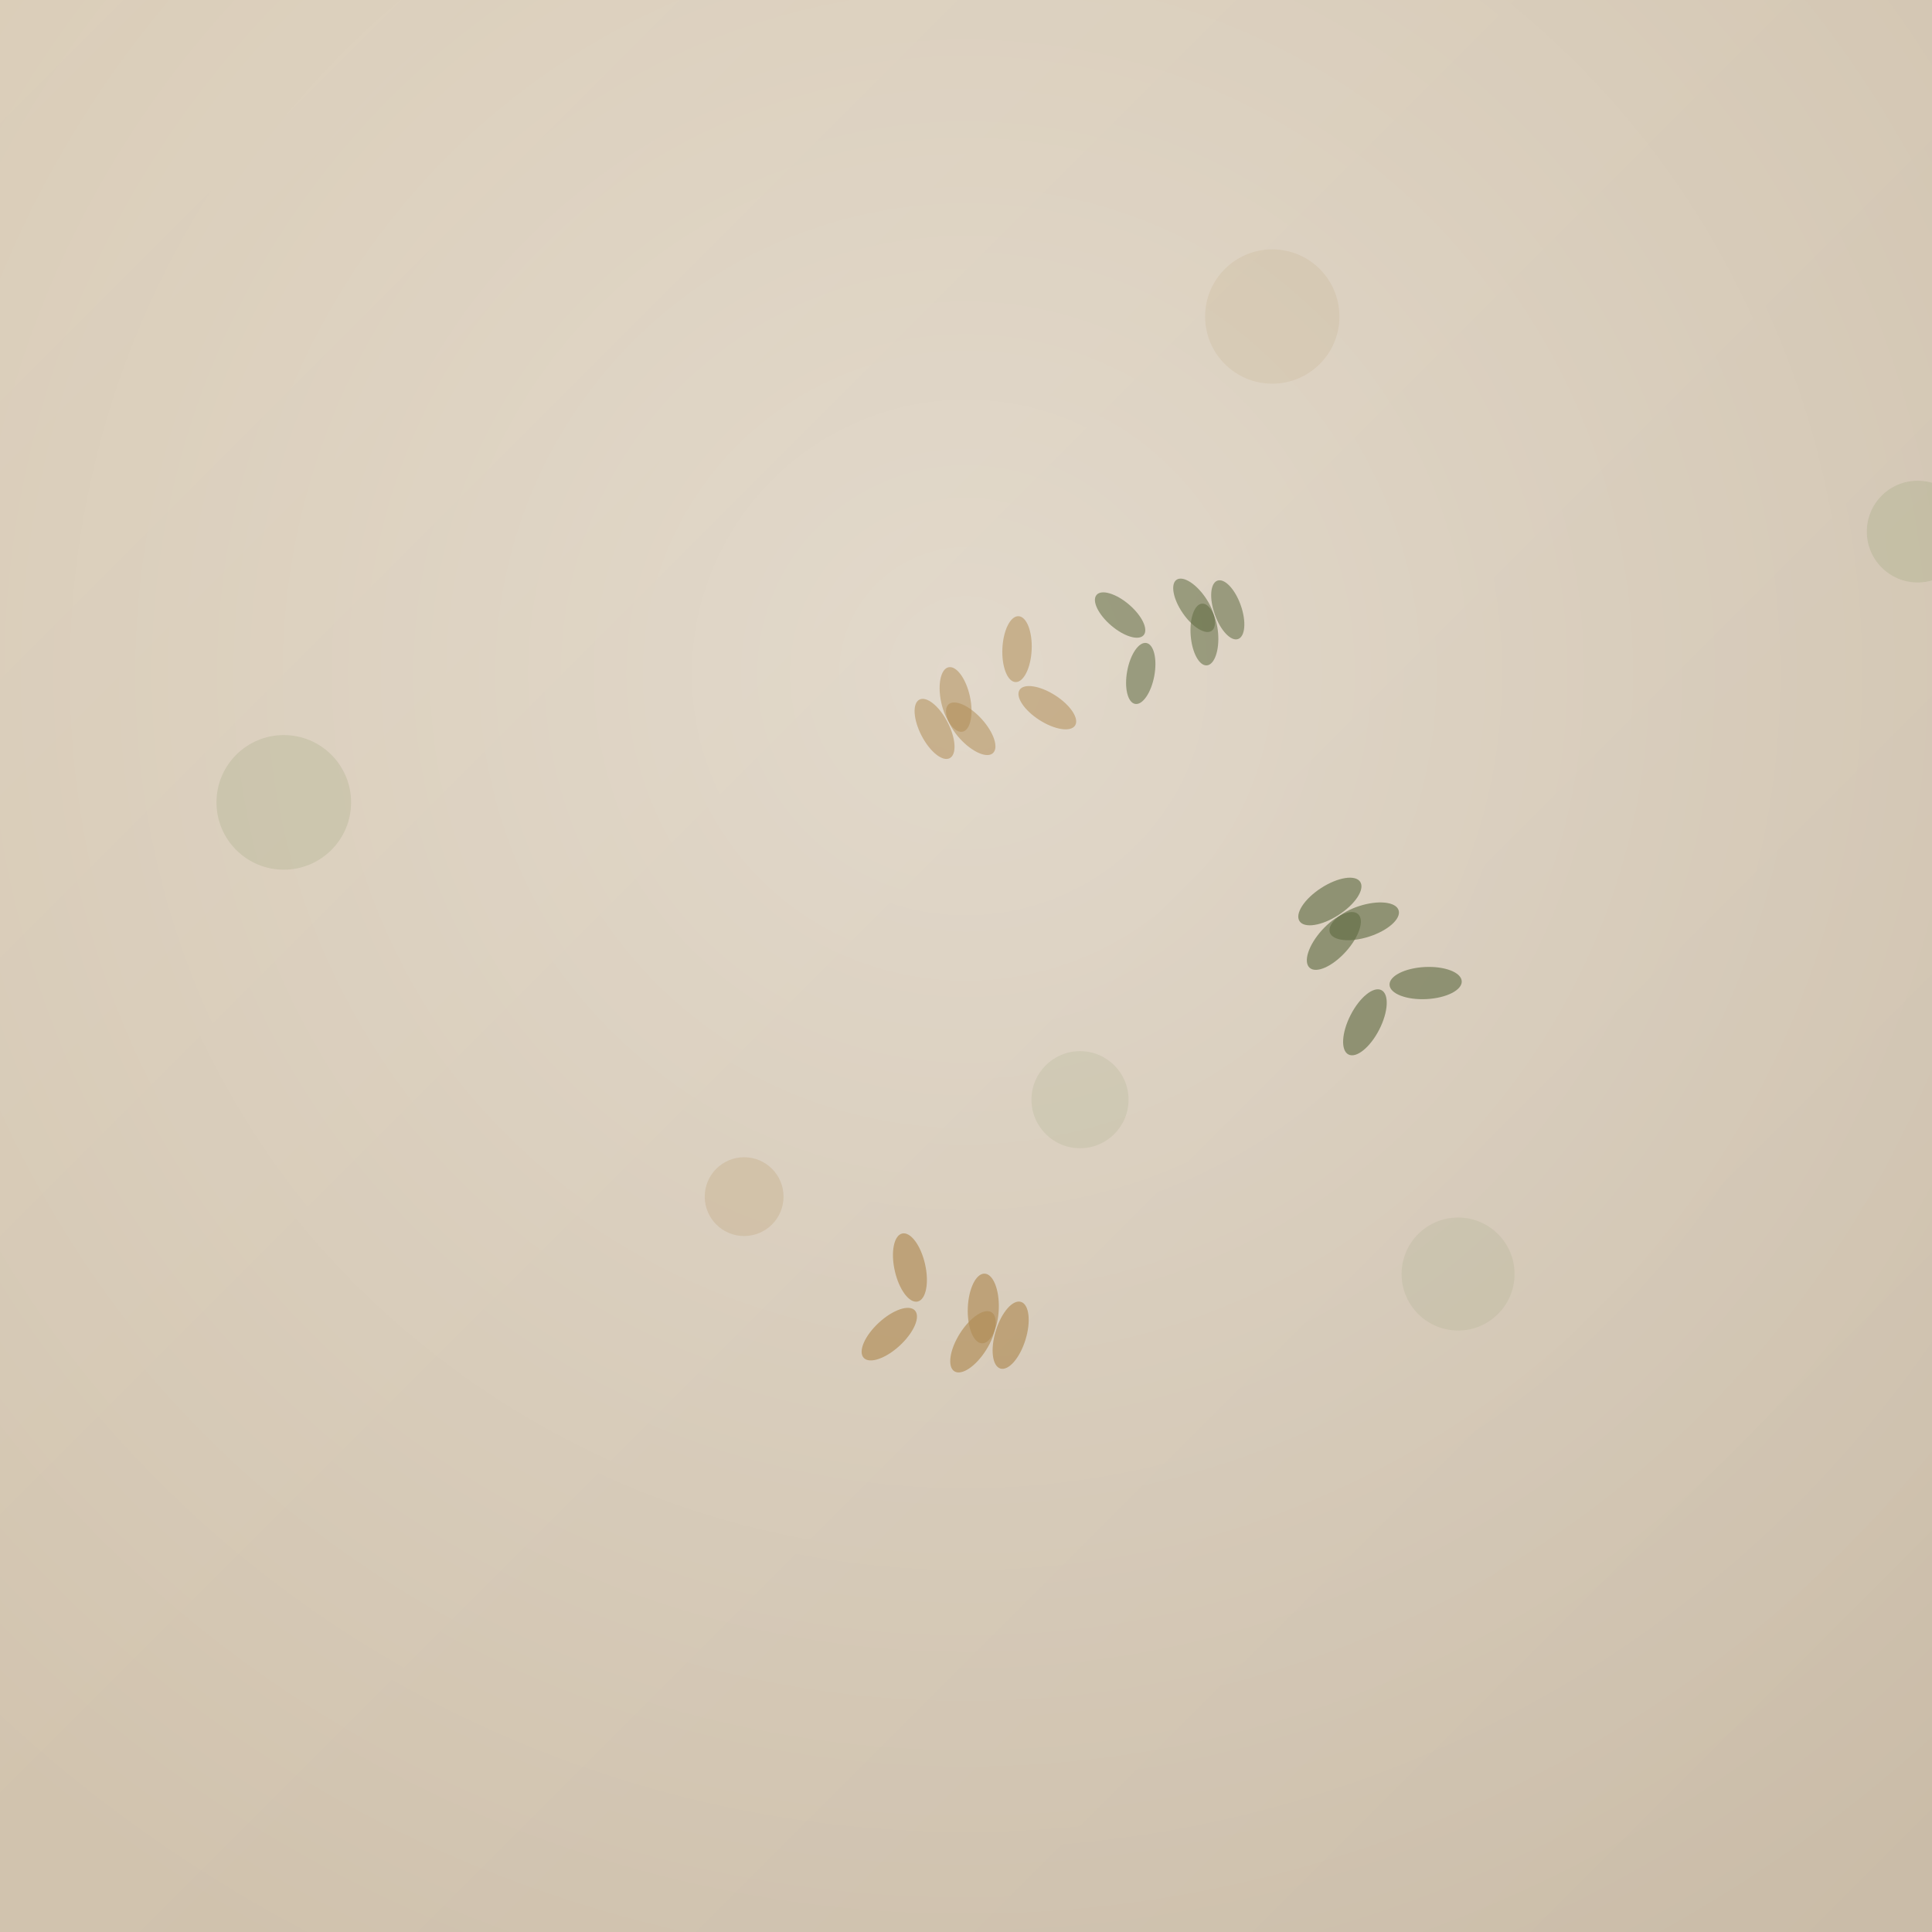
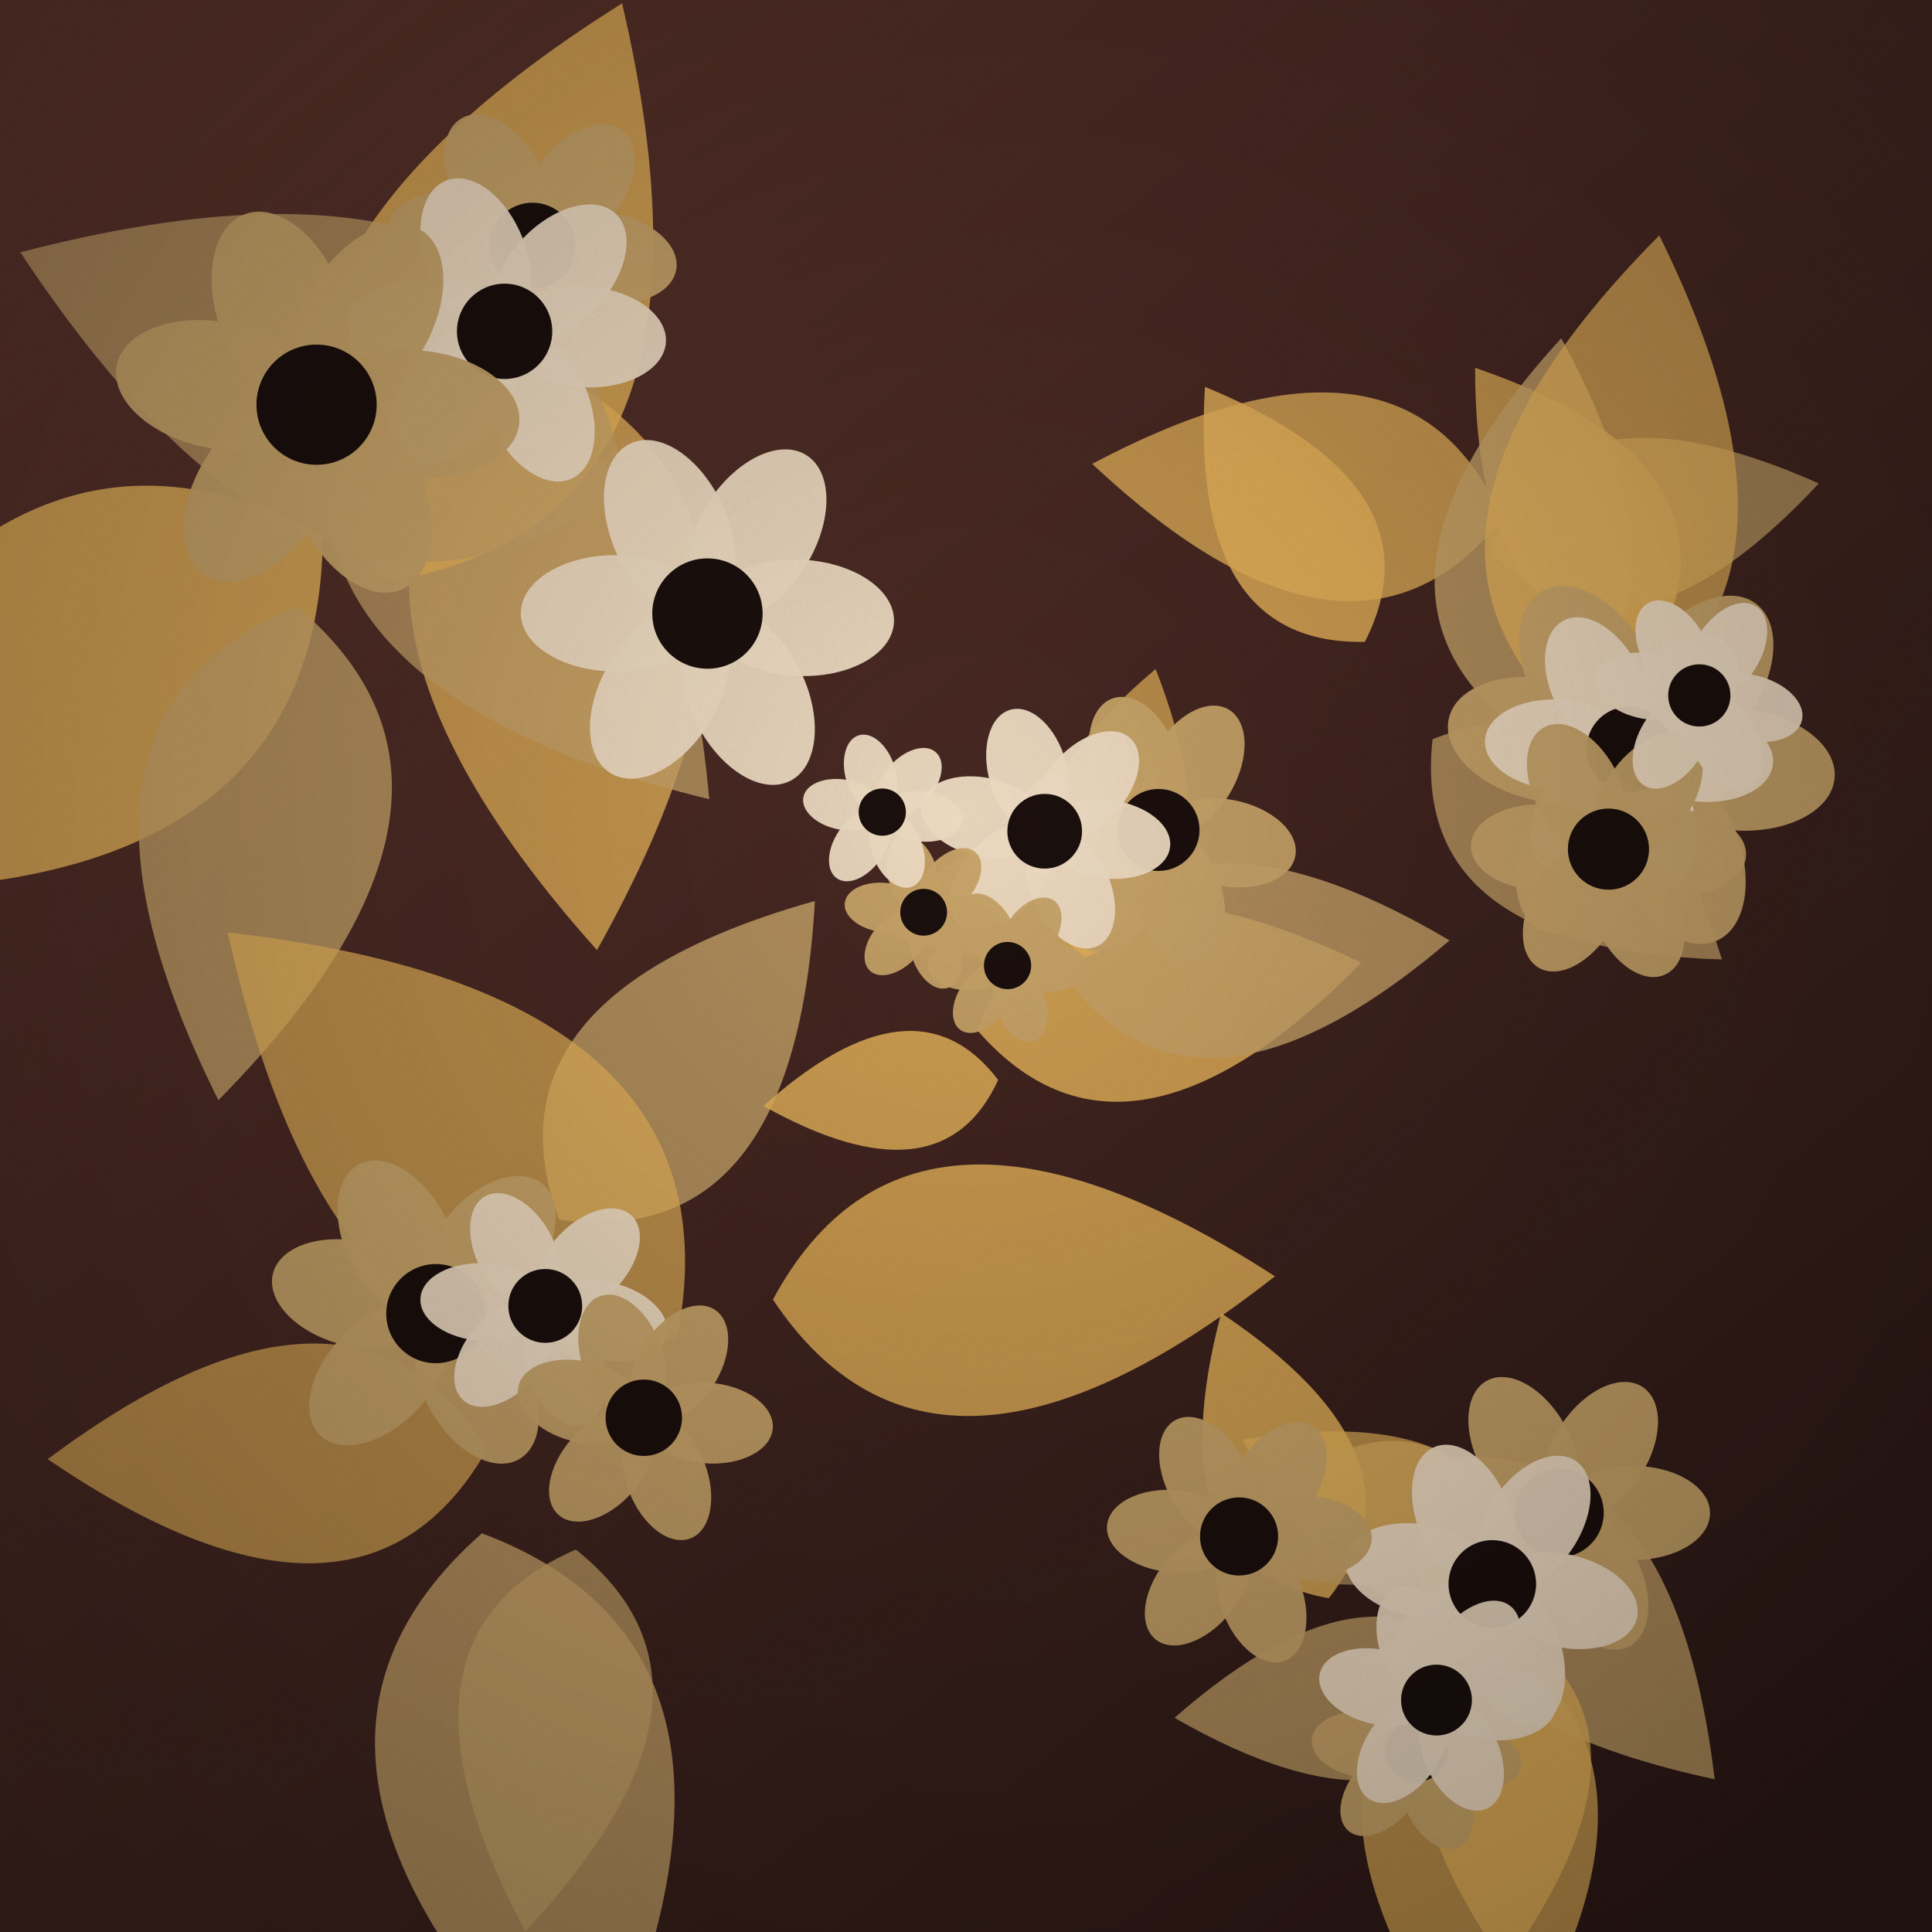
<svg xmlns="http://www.w3.org/2000/svg" width="900" height="900" viewBox="0 0 900 900" role="img">
  <defs>
-     <linearGradient id="g9" x1="0" y1="0" x2="1" y2="1">
-       <stop offset="0%" stop-color="#d8cab4" />
-       <stop offset="100%" stop-color="#cabca8" />
+     <linearGradient id="g9" x1="0.1" y1="0" x2="0.9" y2="1">
+       <stop offset="0%" stop-color="#5c342c" />
+       <stop offset="100%" stop-color="#2c1815" />
    </linearGradient>
-     <radialGradient id="soft9" cx="50%" cy="35%" r="75%">
-       <stop offset="0%" stop-color="#ffffff" stop-opacity="0.35" />
-       <stop offset="100%" stop-color="#ffffff" stop-opacity="0" />
+     <radialGradient id="v9" cx="50%" cy="42%" r="72%">
+       <stop offset="0%" stop-color="#000000" stop-opacity="0" />
+       <stop offset="100%" stop-color="#000000" stop-opacity="0.3" />
    </radialGradient>
+     <filter id="n9">
+       <feTurbulence type="fractalNoise" baseFrequency="0.8" numOctaves="2" stitchTiles="stitch" result="noise" />
+       <feColorMatrix in="noise" type="matrix" values="0 0 0 0 0  0 0 0 0 0  0 0 0 0 0  0 0 0 0.06 0" />
+     </filter>
  </defs>
  <rect width="900" height="900" fill="url(#g9)" />
-   <rect width="900" height="900" fill="url(#soft9)" />
-   <g transform="rotate(242.6497 487.8843 329.674)">
-     <ellipse cx="487.884" cy="329.674" rx="15.359" ry="6.826" fill="#b08d57" opacity="0.534" transform="rotate(-30 487.8843 329.674)" />
-     <ellipse cx="495.564" cy="293.473" rx="15.359" ry="6.826" fill="#b08d57" opacity="0.534" transform="rotate(-15 495.5637 293.473)" />
-     <ellipse cx="503.243" cy="278.478" rx="15.359" ry="6.826" fill="#b08d57" opacity="0.534" transform="rotate(0 503.2431 278.478)" />
-     <ellipse cx="510.922" cy="293.473" rx="15.359" ry="6.826" fill="#b08d57" opacity="0.534" transform="rotate(15 510.9225 293.473)" />
-     <ellipse cx="518.602" cy="329.674" rx="15.359" ry="6.826" fill="#b08d57" opacity="0.534" transform="rotate(30 518.6019 329.674)" />
-   </g>
-   <g transform="rotate(70.52778 521.7847 286.5123)">
-     <ellipse cx="521.785" cy="286.512" rx="14.428" ry="6.413" fill="#5f6b41" opacity="0.544" transform="rotate(-30 521.7847 286.5123)" />
-     <ellipse cx="528.999" cy="252.504" rx="14.428" ry="6.413" fill="#5f6b41" opacity="0.544" transform="rotate(-15 528.9989 252.5042)" />
-     <ellipse cx="536.213" cy="238.418" rx="14.428" ry="6.413" fill="#5f6b41" opacity="0.544" transform="rotate(0 536.2132 238.4176)" />
-     <ellipse cx="543.427" cy="252.504" rx="14.428" ry="6.413" fill="#5f6b41" opacity="0.544" transform="rotate(15 543.4274 252.5042)" />
-     <ellipse cx="550.642" cy="286.512" rx="14.428" ry="6.413" fill="#5f6b41" opacity="0.544" transform="rotate(30 550.6416 286.5123)" />
-   </g>
-   <g transform="rotate(107.2022 423.8796 590.4572)">
-     <ellipse cx="423.88" cy="590.457" rx="16.246" ry="7.22" fill="#b08d57" opacity="0.675" transform="rotate(-30 423.8796 590.4572)" />
-     <ellipse cx="432.003" cy="552.166" rx="16.246" ry="7.22" fill="#b08d57" opacity="0.675" transform="rotate(-15 432.0025 552.1656)" />
-     <ellipse cx="440.125" cy="536.305" rx="16.246" ry="7.22" fill="#b08d57" opacity="0.675" transform="rotate(0 440.1254 536.3047)" />
-     <ellipse cx="448.248" cy="552.166" rx="16.246" ry="7.22" fill="#b08d57" opacity="0.675" transform="rotate(15 448.2483 552.1656)" />
-     <ellipse cx="456.371" cy="590.457" rx="16.246" ry="7.22" fill="#b08d57" opacity="0.675" transform="rotate(30 456.3711 590.4572)" />
-   </g>
-   <g transform="rotate(327.1173 635.8356 476.2307)">
-     <ellipse cx="635.836" cy="476.231" rx="16.839" ry="7.484" fill="#5f6b41" opacity="0.612" transform="rotate(-30 635.8356 476.2307)" />
-     <ellipse cx="644.255" cy="436.542" rx="16.839" ry="7.484" fill="#5f6b41" opacity="0.612" transform="rotate(-15 644.2549 436.5419)" />
-     <ellipse cx="652.674" cy="420.102" rx="16.839" ry="7.484" fill="#5f6b41" opacity="0.612" transform="rotate(0 652.6742 420.1022)" />
-     <ellipse cx="661.093" cy="436.542" rx="16.839" ry="7.484" fill="#5f6b41" opacity="0.612" transform="rotate(15 661.0935 436.5419)" />
-     <ellipse cx="669.513" cy="476.231" rx="16.839" ry="7.484" fill="#5f6b41" opacity="0.612" transform="rotate(30 669.5127 476.2307)" />
-   </g>
-   <circle cx="132.199" cy="373.777" r="31.352" fill="#8a9767" opacity="0.198" />
-   <circle cx="893.329" cy="247.639" r="23.692" fill="#8a9767" opacity="0.216" />
-   <circle cx="679.228" cy="593.492" r="26.321" fill="#8a9767" opacity="0.136" />
-   <circle cx="592.674" cy="147.446" r="31.28" fill="#b08d57" opacity="0.127" />
-   <circle cx="503.11" cy="512.28" r="22.61" fill="#8a9767" opacity="0.147" />
-   <circle cx="346.647" cy="557.438" r="18.353" fill="#b08d57" opacity="0.214" />
+   <path d="M 247.951 167.836 Q 330.871 29.636 524.351 167.836 Q 330.871 306.036 247.951 167.836 Z" fill="#e8b45a" opacity="0.795" transform="rotate(83.7392 247.9513 167.836)" />
+   <path d="M 160.169 175.018 Q 238.344 44.726 420.753 175.018 Q 238.344 305.309 160.169 175.018 Z" fill="#c9a469" opacity="0.768" transform="rotate(49.20988 160.1692 175.0177)" />
+   <path d="M 178.873 271.119 Q 266.316 125.38 470.351 271.119 Q 266.316 416.858 178.873 271.119 Z" fill="#e8b45a" opacity="0.827" transform="rotate(292.3657 178.8731 271.1189)" />
+   <path d="M 291.03 225.506 Q 381.496 74.729 592.585 225.506 Q 381.496 376.284 291.03 225.506 Z" fill="#c9a469" opacity="0.722" transform="rotate(200.9846 291.0298 225.5062)" />
+   <path d="M 150.406 249.546 Q 246.292 89.736 470.027 249.546 Q 246.292 409.357 150.406 249.546 Z" fill="#e8b45a" opacity="0.849" transform="rotate(149.5108 150.406 249.5462)" />
+   <path d="M 138.368 282.606 Q 208.212 166.199 371.182 282.606 Q 208.212 399.013 138.368 282.606 Z" fill="#c9a469" opacity="0.813" transform="rotate(99.05556 138.3682 282.6057)" />
+   <g>
+     <ellipse cx="281.0" cy="119.9" rx="34.5" ry="21.1" fill="#c9a469" opacity="0.96" transform="rotate(9.432693 281.0 119.9)" />
+     <ellipse cx="263.5" cy="144.0" rx="34.5" ry="21.1" fill="#c9a469" opacity="0.96" transform="rotate(62.34668 263.5 144.0)" />
+     <ellipse cx="224.8" cy="138.4" rx="34.5" ry="21.1" fill="#c9a469" opacity="0.96" transform="rotate(134.0903 224.8 138.4)" />
+     <ellipse cx="214.9" cy="110.2" rx="34.5" ry="21.1" fill="#c9a469" opacity="0.96" transform="rotate(187.218 214.9 110.2)" />
+     <ellipse cx="231.9" cy="85.2" rx="34.5" ry="21.1" fill="#c9a469" opacity="0.96" transform="rotate(241.0493 231.9 85.2)" />
+     <ellipse cx="268.6" cy="88.1" rx="34.5" ry="21.1" fill="#c9a469" opacity="0.96" transform="rotate(308.0072 268.6 88.1)" />
+     <circle cx="248.052" cy="114.425" r="20.0" fill="#1a0f0d" />
+   </g>
+   <g>
+     <ellipse cx="272.0" cy="156.9" rx="38.3" ry="23.5" fill="#f0ddc4" opacity="0.96" transform="rotate(3.882717 272.0 156.9)" />
+     <ellipse cx="250.4" cy="188.1" rx="38.3" ry="23.5" fill="#f0ddc4" opacity="0.96" transform="rotate(65.51706 250.4 188.1)" />
+     <ellipse cx="211.8" cy="183.2" rx="38.3" ry="23.5" fill="#f0ddc4" opacity="0.96" transform="rotate(128.8719 211.8 183.2)" />
+     <ellipse cx="198.0" cy="154.1" rx="38.3" ry="23.5" fill="#f0ddc4" opacity="0.96" transform="rotate(180.3749 198.0 154.1)" />
+     <ellipse cx="221.7" cy="119.8" rx="38.3" ry="23.5" fill="#f0ddc4" opacity="0.96" transform="rotate(248.8949 221.7 119.8)" />
+     <ellipse cx="260.5" cy="127.4" rx="38.3" ry="23.5" fill="#f0ddc4" opacity="0.96" transform="rotate(313.4323 260.5 127.4)" />
+     <circle cx="235.058" cy="154.343" r="22.2" fill="#1a0f0d" />
+   </g>
+   <g>
+     <ellipse cx="193.9" cy="192.7" rx="48.2" ry="29.5" fill="#c9a469" opacity="0.96" transform="rotate(5.196298 193.9 192.7)" />
+     <ellipse cx="167.3" cy="230.7" rx="48.2" ry="29.5" fill="#c9a469" opacity="0.96" transform="rotate(64.80805 167.3 230.7)" />
+     <ellipse cx="121.8" cy="227.5" rx="48.2" ry="29.5" fill="#c9a469" opacity="0.96" transform="rotate(123.3551 121.8 227.5)" />
+     <ellipse cx="101.7" cy="179.5" rx="48.2" ry="29.5" fill="#c9a469" opacity="0.96" transform="rotate(191.1383 101.7 179.5)" />
+     <ellipse cx="131.0" cy="144.9" rx="48.2" ry="29.5" fill="#c9a469" opacity="0.96" transform="rotate(249.28 131.0 144.9)" />
+     <ellipse cx="171.2" cy="148.4" rx="48.2" ry="29.5" fill="#c9a469" opacity="0.96" transform="rotate(300.6541 171.2 148.4)" />
+     <circle cx="147.476" cy="188.524" r="28.0" fill="#1a0f0d" />
+   </g>
+   <g>
+     <ellipse cx="372.3" cy="287.8" rx="44.2" ry="27.1" fill="#f0ddc4" opacity="0.96" transform="rotate(2.630478 372.3 287.8)" />
+     <ellipse cx="348.4" cy="324.2" rx="44.2" ry="27.1" fill="#f0ddc4" opacity="0.96" transform="rotate(63.80062 348.4 324.2)" />
+     <ellipse cx="307.4" cy="322.4" rx="44.2" ry="27.1" fill="#f0ddc4" opacity="0.96" transform="rotate(121.1208 307.4 322.4)" />
+     <ellipse cx="286.8" cy="285.7" rx="44.2" ry="27.1" fill="#f0ddc4" opacity="0.96" transform="rotate(180.1173 286.8 285.7)" />
+     <ellipse cx="312.0" cy="246.8" rx="44.2" ry="27.1" fill="#f0ddc4" opacity="0.96" transform="rotate(245.7858 312.0 246.8)" />
+     <ellipse cx="352.2" cy="249.5" rx="44.2" ry="27.1" fill="#f0ddc4" opacity="0.96" transform="rotate(301.9013 352.2 249.5)" />
+     <circle cx="329.556" cy="285.817" r="25.7" fill="#1a0f0d" />
+   </g>
+   <path d="M 775.133 294.534 Q 820.552 218.835 926.531 294.534 Q 820.552 370.234 775.133 294.534 Z" fill="#e8b45a" opacity="0.76" transform="rotate(234.4738 775.1325 294.5343)" />
+   <path d="M 694.286 256.426 Q 741.126 178.36 850.419 256.426 Q 741.126 334.493 694.286 256.426 Z" fill="#c9a469" opacity="0.732" transform="rotate(348.463 694.2857 256.4264)" />
+   <path d="M 635.8 299.013 Q 677.867 228.901 776.024 299.013 Q 677.867 369.125 635.8 299.013 Z" fill="#e8b45a" opacity="0.836" transform="rotate(237.9151 635.8001 299.013)" />
+   <path d="M 667.342 344.361 Q 718.16 259.664 836.735 344.361 Q 718.16 429.057 667.342 344.361 Z" fill="#c9a469" opacity="0.767" transform="rotate(37.27469 667.3422 344.3606)" />
+   <path d="M 699.779 241.736 Q 757.588 145.388 892.475 241.736 Q 757.588 338.084 699.779 241.736 Z" fill="#e8b45a" opacity="0.782" transform="rotate(187.6528 699.7788 241.7361)" />
+   <path d="M 705.576 338.806 Q 760.333 247.544 888.1 338.806 Q 760.333 430.068 705.576 338.806 Z" fill="#c9a469" opacity="0.814" transform="rotate(276.8272 705.5765 338.806)" />
+   <path d="M 735.602 339.237 Q 805.381 222.939 968.197 339.237 Q 805.381 455.535 735.602 339.237 Z" fill="#e8b45a" opacity="0.741" transform="rotate(279.2423 735.6019 339.237)" />
+   <g>
+     <ellipse cx="808.5" cy="358.4" rx="46.3" ry="28.4" fill="#c9a469" opacity="0.96" transform="rotate(5.030205 808.5 358.4)" />
+     <ellipse cx="781.4" cy="395.7" rx="46.3" ry="28.4" fill="#c9a469" opacity="0.96" transform="rotate(66.95928 781.4 395.7)" />
+     <ellipse cx="740.5" cy="392.8" rx="46.3" ry="28.4" fill="#c9a469" opacity="0.96" transform="rotate(121.4132 740.5 392.8)" />
+     <ellipse cx="720.1" cy="344.8" rx="46.3" ry="28.4" fill="#c9a469" opacity="0.96" transform="rotate(192.4864 720.1 344.8)" />
+     <ellipse cx="741.5" cy="315.6" rx="46.3" ry="28.4" fill="#c9a469" opacity="0.96" transform="rotate(240.0804 741.5 315.6)" />
+     <ellipse cx="790.4" cy="318.4" rx="46.3" ry="28.4" fill="#c9a469" opacity="0.96" transform="rotate(306.3273 790.4 318.4)" />
+     <circle cx="763.863" cy="354.483" r="26.9" fill="#1a0f0d" />
+   </g>
+   <g>
+     <ellipse cx="791.9" cy="352.4" rx="34.2" ry="21.0" fill="#f0ddc4" opacity="0.96" transform="rotate(5.813269 791.9 352.4)" />
+     <ellipse cx="768.2" cy="380.8" rx="34.2" ry="21.0" fill="#f0ddc4" opacity="0.96" transform="rotate(73.6775 768.2 380.8)" />
+     <ellipse cx="739.2" cy="375.6" rx="34.2" ry="21.0" fill="#f0ddc4" opacity="0.96" transform="rotate(126.5067 739.2 375.6)" />
+     <ellipse cx="725.9" cy="346.9" rx="34.2" ry="21.0" fill="#f0ddc4" opacity="0.96" transform="rotate(183.6207 725.9 346.9)" />
+     <ellipse cx="744.0" cy="319.5" rx="34.2" ry="21.0" fill="#f0ddc4" opacity="0.96" transform="rotate(243.1182 744.0 319.5)" />
+     <ellipse cx="781.8" cy="325.1" rx="34.2" ry="21.0" fill="#f0ddc4" opacity="0.96" transform="rotate(313.7087 781.8 325.1)" />
+     <circle cx="758.937" cy="349.032" r="19.9" fill="#1a0f0d" />
+   </g>
+   <g>
+     <ellipse cx="780.8" cy="397.0" rx="32.6" ry="20.0" fill="#c9a469" opacity="0.96" transform="rotate(2.716932 780.8 397.0)" />
+     <ellipse cx="762.2" cy="424.3" rx="32.6" ry="20.0" fill="#c9a469" opacity="0.96" transform="rotate(65.77336 762.2 424.3)" />
+     <ellipse cx="733.3" cy="422.7" rx="32.6" ry="20.0" fill="#c9a469" opacity="0.96" transform="rotate(120.5589 733.3 422.7)" />
+     <ellipse cx="717.8" cy="394.7" rx="32.6" ry="20.0" fill="#c9a469" opacity="0.96" transform="rotate(181.6185 717.8 394.7)" />
+     <ellipse cx="734.6" cy="367.6" rx="32.6" ry="20.0" fill="#c9a469" opacity="0.96" transform="rotate(242.2766 734.6 367.6)" />
+     <ellipse cx="768.0" cy="370.2" rx="32.6" ry="20.0" fill="#c9a469" opacity="0.96" transform="rotate(306.4677 768.0 370.2)" />
+     <circle cx="749.286" cy="395.555" r="18.9" fill="#1a0f0d" />
+   </g>
+   <g>
+     <ellipse cx="815.1" cy="329.7" rx="25.0" ry="15.3" fill="#f0ddc4" opacity="0.96" transform="rotate(13.64612 815.1 329.7)" />
+     <ellipse cx="803.3" cy="345.2" rx="25.0" ry="15.3" fill="#f0ddc4" opacity="0.96" transform="rotate(61.15179 803.3 345.2)" />
+     <ellipse cx="779.0" cy="344.6" rx="25.0" ry="15.3" fill="#f0ddc4" opacity="0.96" transform="rotate(121.4746 779.0 344.6)" />
+     <ellipse cx="767.8" cy="319.7" rx="25.0" ry="15.3" fill="#f0ddc4" opacity="0.96" transform="rotate(190.0609 767.8 319.7)" />
+     <ellipse cx="779.9" cy="302.8" rx="25.0" ry="15.3" fill="#f0ddc4" opacity="0.96" transform="rotate(241.1365 779.9 302.8)" />
+     <ellipse cx="804.6" cy="303.5" rx="25.0" ry="15.3" fill="#f0ddc4" opacity="0.96" transform="rotate(302.5093 804.6 303.5)" />
+     <circle cx="791.61" cy="323.954" r="14.5" fill="#1a0f0d" />
+   </g>
+   <path d="M 360.065 605.383 Q 430.292 488.338 594.154 605.383 Q 430.292 722.427 360.065 605.383 Z" fill="#e8b45a" opacity="0.834" transform="rotate(357.3457 360.0653 605.3826)" />
+   <path d="M 268.235 721.844 Q 322.057 632.142 447.639 721.844 Q 322.057 811.546 268.235 721.844 Z" fill="#c9a469" opacity="0.758" transform="rotate(97.53858 268.2354 721.8444)" />
+   <path d="M 226.864 675.265 Q 288.269 572.922 431.548 675.265 Q 288.269 777.607 226.864 675.265 Z" fill="#e8b45a" opacity="0.71" transform="rotate(178.75 226.8639 675.2646)" />
+   <path d="M 260.451 568.143 Q 317.555 472.969 450.798 568.143 Q 317.555 663.317 260.451 568.143 Z" fill="#c9a469" opacity="0.826" transform="rotate(308.7577 260.4507 568.1431)" />
+   <path d="M 315.496 622.98 Q 400.038 482.076 597.304 622.98 Q 400.038 763.884 315.496 622.98 Z" fill="#e8b45a" opacity="0.732" transform="rotate(222.0062 315.4958 622.9799)" />
+   <path d="M 224.499 714.275 Q 306.845 577.033 498.984 714.275 Q 306.845 851.517 224.499 714.275 Z" fill="#c9a469" opacity="0.819" transform="rotate(79.60648 224.4993 714.275)" />
+   <g>
+     <ellipse cx="241.3" cy="615.4" rx="39.7" ry="24.4" fill="#c9a469" opacity="0.96" transform="rotate(5.177325 241.3 615.4)" />
+     <ellipse cx="222.1" cy="645.3" rx="39.7" ry="24.4" fill="#c9a469" opacity="0.96" transform="rotate(60.22443 222.1 645.3)" />
+     <ellipse cx="176.6" cy="639.9" rx="39.7" ry="24.4" fill="#c9a469" opacity="0.96" transform="rotate(133.438 176.6 639.9)" />
+     <ellipse cx="165.7" cy="602.8" rx="39.7" ry="24.4" fill="#c9a469" opacity="0.96" transform="rotate(193.7387 165.7 602.8)" />
+     <ellipse cx="185.5" cy="577.7" rx="39.7" ry="24.4" fill="#c9a469" opacity="0.96" transform="rotate(242.9391 185.5 577.7)" />
+     <ellipse cx="227.4" cy="582.2" rx="39.7" ry="24.4" fill="#c9a469" opacity="0.96" transform="rotate(309.3776 227.4 582.2)" />
+     <circle cx="203.028" cy="611.942" r="23.1" fill="#1a0f0d" />
+   </g>
+   <g>
+     <ellipse cx="281.8" cy="615.3" rx="29.6" ry="18.1" fill="#f0ddc4" opacity="0.96" transform="rotate(14.05077 281.8 615.3)" />
+     <ellipse cx="262.9" cy="635.5" rx="29.6" ry="18.1" fill="#f0ddc4" opacity="0.96" transform="rotate(71.84992 262.9 635.5)" />
+     <ellipse cx="235.3" cy="630.0" rx="29.6" ry="18.1" fill="#f0ddc4" opacity="0.96" transform="rotate(130.7064 235.3 630.0)" />
+     <ellipse cx="225.4" cy="606.6" rx="29.6" ry="18.1" fill="#f0ddc4" opacity="0.96" transform="rotate(183.4141 225.4 606.6)" />
+     <ellipse cx="240.3" cy="583.2" rx="29.6" ry="18.1" fill="#f0ddc4" opacity="0.96" transform="rotate(241.3348 240.3 583.2)" />
+     <ellipse cx="273.8" cy="587.7" rx="29.6" ry="18.1" fill="#f0ddc4" opacity="0.96" transform="rotate(313.7084 273.8 587.7)" />
+     <circle cx="254" cy="608.351" r="17.2" fill="#1a0f0d" />
+   </g>
+   <g>
+     <ellipse cx="329.5" cy="662.9" rx="30.6" ry="18.8" fill="#c9a469" opacity="0.96" transform="rotate(4.72086 329.5 662.9)" />
+     <ellipse cx="310.6" cy="688.1" rx="30.6" ry="18.8" fill="#c9a469" opacity="0.96" transform="rotate(68.85306 310.6 688.1)" />
+     <ellipse cx="280.4" cy="682.7" rx="30.6" ry="18.8" fill="#c9a469" opacity="0.96" transform="rotate(131.2574 280.4 682.7)" />
+     <ellipse cx="271.2" cy="653.1" rx="30.6" ry="18.8" fill="#c9a469" opacity="0.96" transform="rotate(194.277 271.2 653.1)" />
+     <ellipse cx="289.9" cy="632.6" rx="30.6" ry="18.8" fill="#c9a469" opacity="0.96" transform="rotate(250.1751 289.9 632.6)" />
+     <ellipse cx="316.2" cy="635.7" rx="30.6" ry="18.8" fill="#c9a469" opacity="0.96" transform="rotate(303.417 316.2 635.7)" />
+     <circle cx="299.909" cy="660.448" r="17.8" fill="#1a0f0d" />
+   </g>
+   <path d="M 686.398 755.886 Q 752.458 645.786 906.596 755.886 Q 752.458 865.985 686.398 755.886 Z" fill="#e8b45a" opacity="0.746" transform="rotate(88.12191 686.3983 755.8856)" />
+   <path d="M 698.301 785.222 Q 743.878 709.26 850.224 785.222 Q 743.878 861.183 698.301 785.222 Z" fill="#c9a469" opacity="0.8" transform="rotate(174.3333 698.3011 785.2217)" />
+   <path d="M 618.971 744.524 Q 661.556 673.548 760.923 744.524 Q 661.556 815.501 618.971 744.524 Z" fill="#e8b45a" opacity="0.843" transform="rotate(249.341 618.9706 744.5244)" />
+   <path d="M 664.807 682.194 Q 724.393 582.883 863.428 682.194 Q 724.393 781.505 664.807 682.194 Z" fill="#c9a469" opacity="0.801" transform="rotate(47.58951 664.8067 682.1939)" />
+   <path d="M 701.809 757.03 Q 749.288 677.899 860.072 757.03 Q 749.288 836.161 701.809 757.03 Z" fill="#e8b45a" opacity="0.766" transform="rotate(90.18981 701.8094 757.03)" />
+   <path d="M 691.979 691.033 Q 730.742 626.428 821.189 691.033 Q 730.742 755.638 691.979 691.033 Z" fill="#c9a469" opacity="0.702" transform="rotate(164.9198 691.9789 691.0328)" />
+   <path d="M 707.715 734.202 Q 750.854 662.305 851.51 734.202 Q 750.854 806.1 707.715 734.202 Z" fill="#e8b45a" opacity="0.723" transform="rotate(206.2238 707.715 734.2022)" />
+   <g>
+     <ellipse cx="760.9" cy="704.8" rx="35.7" ry="21.9" fill="#c9a469" opacity="0.96" transform="rotate(0.1354536 760.9 704.8)" />
+     <ellipse cx="742.4" cy="735.3" rx="35.7" ry="21.9" fill="#c9a469" opacity="0.96" transform="rotate(62.374 742.4 735.3)" />
+     <ellipse cx="704.0" cy="731.0" rx="35.7" ry="21.9" fill="#c9a469" opacity="0.96" transform="rotate(130.4003 704.0 731.0)" />
+     <ellipse cx="692.1" cy="700.6" rx="35.7" ry="21.9" fill="#c9a469" opacity="0.96" transform="rotate(186.9285 692.1 700.6)" />
+     <ellipse cx="709.8" cy="674.5" rx="35.7" ry="21.9" fill="#c9a469" opacity="0.96" transform="rotate(241.1982 709.8 674.5)" />
+     <ellipse cx="745.5" cy="675.9" rx="35.7" ry="21.9" fill="#c9a469" opacity="0.96" transform="rotate(303.5104 745.5 675.9)" />
+     <circle cx="726.396" cy="704.727" r="20.7" fill="#1a0f0d" />
+   </g>
+   <g>
+     <ellipse cx="728.3" cy="745.7" rx="35.2" ry="21.6" fill="#f0ddc4" opacity="0.96" transform="rotate(13.25303 728.3 745.7)" />
+     <ellipse cx="705.8" cy="770.2" rx="35.2" ry="21.6" fill="#f0ddc4" opacity="0.96" transform="rotate(71.87743 705.8 770.2)" />
+     <ellipse cx="673.9" cy="764.4" rx="35.2" ry="21.6" fill="#f0ddc4" opacity="0.96" transform="rotate(128.7298 673.9 764.4)" />
+     <ellipse cx="661.7" cy="731.7" rx="35.2" ry="21.6" fill="#f0ddc4" opacity="0.96" transform="rotate(190.3973 661.7 731.7)" />
+     <ellipse cx="681.9" cy="706.5" rx="35.2" ry="21.6" fill="#f0ddc4" opacity="0.96" transform="rotate(247.0212 681.9 706.5)" />
+     <ellipse cx="714.3" cy="709.7" rx="35.2" ry="21.6" fill="#f0ddc4" opacity="0.96" transform="rotate(304.1277 714.3 709.7)" />
+     <circle cx="695.173" cy="737.854" r="20.4" fill="#1a0f0d" />
+   </g>
+   <g>
+     <ellipse cx="683.8" cy="819.0" rx="24.9" ry="15.3" fill="#c9a469" opacity="0.96" transform="rotate(8.167252 683.8 819.0)" />
+     <ellipse cx="669.4" cy="837.7" rx="24.9" ry="15.3" fill="#c9a469" opacity="0.96" transform="rotate(66.7585 669.4 837.7)" />
+     <ellipse cx="644.3" cy="833.9" rx="24.9" ry="15.3" fill="#c9a469" opacity="0.96" transform="rotate(130.3418 644.3 833.9)" />
+     <ellipse cx="635.9" cy="812.8" rx="24.9" ry="15.3" fill="#c9a469" opacity="0.96" transform="rotate(186.4057 635.9 812.8)" />
+     <ellipse cx="651.2" cy="793.0" rx="24.9" ry="15.3" fill="#c9a469" opacity="0.96" transform="rotate(248.9647 651.2 793.0)" />
+     <ellipse cx="673.5" cy="795.6" rx="24.9" ry="15.3" fill="#c9a469" opacity="0.96" transform="rotate(304.4466 673.5 795.6)" />
+     <circle cx="659.901" cy="815.532" r="14.5" fill="#1a0f0d" />
+   </g>
+   <g>
+     <ellipse cx="696.6" cy="793.3" rx="28.3" ry="17.4" fill="#f0ddc4" opacity="0.96" transform="rotate(2.783062 696.6 793.3)" />
+     <ellipse cx="680.8" cy="816.8" rx="28.3" ry="17.4" fill="#f0ddc4" opacity="0.96" transform="rotate(64.92214 680.8 816.8)" />
+     <ellipse cx="653.6" cy="814.6" rx="28.3" ry="17.4" fill="#f0ddc4" opacity="0.96" transform="rotate(124.4934 653.6 814.6)" />
+     <ellipse cx="642.4" cy="785.9" rx="28.3" ry="17.4" fill="#f0ddc4" opacity="0.96" transform="rotate(192.8586 642.4 785.9)" />
+     <ellipse cx="660.1" cy="766.1" rx="28.3" ry="17.4" fill="#f0ddc4" opacity="0.96" transform="rotate(250.6099 660.1 766.1)" />
+     <ellipse cx="686.1" cy="770.4" rx="28.3" ry="17.4" fill="#f0ddc4" opacity="0.96" transform="rotate(308.048 686.1 770.4)" />
+     <circle cx="669.178" cy="791.959" r="16.5" fill="#1a0f0d" />
+   </g>
+   <g>
+     <ellipse cx="607.6" cy="716.1" rx="31.4" ry="19.2" fill="#c9a469" opacity="0.96" transform="rotate(0.6814435 607.6 716.1)" />
+     <ellipse cx="587.6" cy="744.2" rx="31.4" ry="19.2" fill="#c9a469" opacity="0.96" transform="rotate(69.94933 587.6 744.2)" />
+     <ellipse cx="558.1" cy="739.3" rx="31.4" ry="19.2" fill="#c9a469" opacity="0.96" transform="rotate(129.0895 558.1 739.3)" />
+     <ellipse cx="547.0" cy="713.3" rx="31.4" ry="19.2" fill="#c9a469" opacity="0.96" transform="rotate(184.6892 547.0 713.3)" />
+     <ellipse cx="562.6" cy="689.1" rx="31.4" ry="19.2" fill="#c9a469" opacity="0.96" transform="rotate(241.2137 562.6 689.1)" />
+     <ellipse cx="594.3" cy="690.6" rx="31.4" ry="19.2" fill="#c9a469" opacity="0.96" transform="rotate(304.1891 594.3 690.6)" />
+     <circle cx="577.206" cy="715.737" r="18.2" fill="#1a0f0d" />
+   </g>
+   <path d="M 455.042 479.67 Q 509.589 388.759 636.864 479.67 Q 509.589 570.581 455.042 479.67 Z" fill="#e8b45a" opacity="0.84" transform="rotate(350.1188 455.0421 479.6704)" />
+   <path d="M 495.239 453.728 Q 549.453 363.372 675.951 453.728 Q 549.453 544.085 495.239 453.728 Z" fill="#c9a469" opacity="0.818" transform="rotate(355.034 495.2389 453.7282)" />
+   <path d="M 504.075 446.092 Q 545.699 376.718 642.821 446.092 Q 545.699 515.465 504.075 446.092 Z" fill="#e8b45a" opacity="0.719" transform="rotate(284.3009 504.0745 446.0917)" />
+   <path d="M 521.882 405.094 Q 556.743 346.993 638.085 405.094 Q 556.743 463.195 521.882 405.094 Z" fill="#c9a469" opacity="0.758" transform="rotate(165.6975 521.8824 405.094)" />
+   <path d="M 464.996 503.069 Q 498.003 448.057 575.02 503.069 Q 498.003 558.08 464.996 503.069 Z" fill="#e8b45a" opacity="0.849" transform="rotate(173.6682 464.9958 503.0685)" />
+   <g>
+     <ellipse cx="571.0" cy="392.6" rx="33.0" ry="20.2" fill="#c9a469" opacity="0.96" transform="rotate(10.77673 571.0 392.6)" />
+     <ellipse cx="549.1" cy="417.1" rx="33.0" ry="20.2" fill="#c9a469" opacity="0.96" transform="rotate(72.75002 549.1 417.1)" />
+     <ellipse cx="522.3" cy="413.4" rx="33.0" ry="20.2" fill="#c9a469" opacity="0.96" transform="rotate(123.004 522.3 413.4)" />
+     <ellipse cx="508.5" cy="380.0" rx="33.0" ry="20.2" fill="#c9a469" opacity="0.96" transform="rotate(191.9993 508.5 380.0)" />
+     <ellipse cx="529.2" cy="356.5" rx="33.0" ry="20.2" fill="#c9a469" opacity="0.96" transform="rotate(250.7784 529.2 356.5)" />
+     <ellipse cx="555.7" cy="359.0" rx="33.0" ry="20.2" fill="#c9a469" opacity="0.96" transform="rotate(300.093 555.7 359.0)" />
+     <circle cx="539.68" cy="386.622" r="19.1" fill="#1a0f0d" />
+   </g>
+   <g>
+     <ellipse cx="515.4" cy="390.9" rx="29.9" ry="18.3" fill="#f0ddc4" opacity="0.96" transform="rotate(7.183033 515.4 390.9)" />
+     <ellipse cx="498.7" cy="413.6" rx="29.9" ry="18.3" fill="#f0ddc4" opacity="0.96" transform="rotate(65.54218 498.7 413.6)" />
+     <ellipse cx="466.8" cy="408.3" rx="29.9" ry="18.3" fill="#f0ddc4" opacity="0.96" transform="rotate(133.2701 466.8 408.3)" />
+     <ellipse cx="458.4" cy="380.7" rx="29.9" ry="18.3" fill="#f0ddc4" opacity="0.96" transform="rotate(193.0808 458.4 380.7)" />
+     <ellipse cx="478.8" cy="359.4" rx="29.9" ry="18.3" fill="#f0ddc4" opacity="0.96" transform="rotate(254.2141 478.8 359.4)" />
+     <ellipse cx="506.3" cy="365.9" rx="29.9" ry="18.3" fill="#f0ddc4" opacity="0.96" transform="rotate(312.6469 506.3 365.9)" />
+     <circle cx="486.661" cy="387.228" r="17.4" fill="#1a0f0d" />
+   </g>
+   <g>
+     <ellipse cx="447.9" cy="429.4" rx="18.8" ry="11.5" fill="#c9a469" opacity="0.96" transform="rotate(14.03388 447.9 429.4)" />
+     <ellipse cx="435.8" cy="442.3" rx="18.8" ry="11.5" fill="#c9a469" opacity="0.96" transform="rotate(72.35987 435.8 442.3)" />
+     <ellipse cx="418.0" cy="438.4" rx="18.8" ry="11.5" fill="#c9a469" opacity="0.96" transform="rotate(132.4948 418.0 438.4)" />
+     <ellipse cx="412.2" cy="422.8" rx="18.8" ry="11.5" fill="#c9a469" opacity="0.96" transform="rotate(186.7019 412.2 422.8)" />
+     <ellipse cx="425.2" cy="407.5" rx="18.8" ry="11.5" fill="#c9a469" opacity="0.96" transform="rotate(253.7703 425.2 407.5)" />
+     <ellipse cx="442.1" cy="411.2" rx="18.8" ry="11.5" fill="#c9a469" opacity="0.96" transform="rotate(310.5785 442.1 411.2)" />
+     <circle cx="430.267" cy="424.96" r="10.9" fill="#1a0f0d" />
+   </g>
+   <g>
+     <ellipse cx="429.3" cy="380.3" rx="19.0" ry="11.7" fill="#f0ddc4" opacity="0.96" transform="rotate(6.262366 429.3 380.3)" />
+     <ellipse cx="417.9" cy="395.4" rx="19.0" ry="11.7" fill="#f0ddc4" opacity="0.96" transform="rotate(68.13618 417.9 395.4)" />
+     <ellipse cx="400.6" cy="393.5" rx="19.0" ry="11.7" fill="#f0ddc4" opacity="0.96" transform="rotate(124.2591 400.6 393.5)" />
+     <ellipse cx="392.9" cy="374.9" rx="19.0" ry="11.7" fill="#f0ddc4" opacity="0.96" transform="rotate(190.7675 392.9 374.9)" />
+     <ellipse cx="405.6" cy="360.7" rx="19.0" ry="11.7" fill="#f0ddc4" opacity="0.96" transform="rotate(253.0282 405.6 360.7)" />
+     <ellipse cx="423.3" cy="364.6" rx="19.0" ry="11.7" fill="#f0ddc4" opacity="0.96" transform="rotate(311.7926 423.3 364.6)" />
+     <circle cx="410.999" cy="378.316" r="11.0" fill="#1a0f0d" />
+   </g>
+   <g>
+     <ellipse cx="487.7" cy="450.4" rx="18.9" ry="11.6" fill="#c9a469" opacity="0.96" transform="rotate(1.773423 487.7 450.4)" />
+     <ellipse cx="475.4" cy="467.1" rx="18.9" ry="11.6" fill="#c9a469" opacity="0.96" transform="rotate(70.77605 475.4 467.1)" />
+     <ellipse cx="458.5" cy="464.5" rx="18.9" ry="11.6" fill="#c9a469" opacity="0.96" transform="rotate(126.4679 458.5 464.5)" />
+     <ellipse cx="451.0" cy="449.7" rx="18.9" ry="11.6" fill="#c9a469" opacity="0.96" transform="rotate(180.2108 451.0 449.7)" />
+     <ellipse cx="460.5" cy="433.7" rx="18.9" ry="11.6" fill="#c9a469" opacity="0.96" transform="rotate(241.2446 460.5 433.7)" />
+     <ellipse cx="480.0" cy="434.9" rx="18.9" ry="11.6" fill="#c9a469" opacity="0.96" transform="rotate(305.5463 480.0 434.9)" />
+     <circle cx="469.355" cy="449.797" r="11.0" fill="#1a0f0d" />
+   </g>
+   <rect width="900" height="900" fill="url(#v9)" />
+   <rect width="900" height="900" filter="url(#n9)" opacity="0.5" />
</svg>
